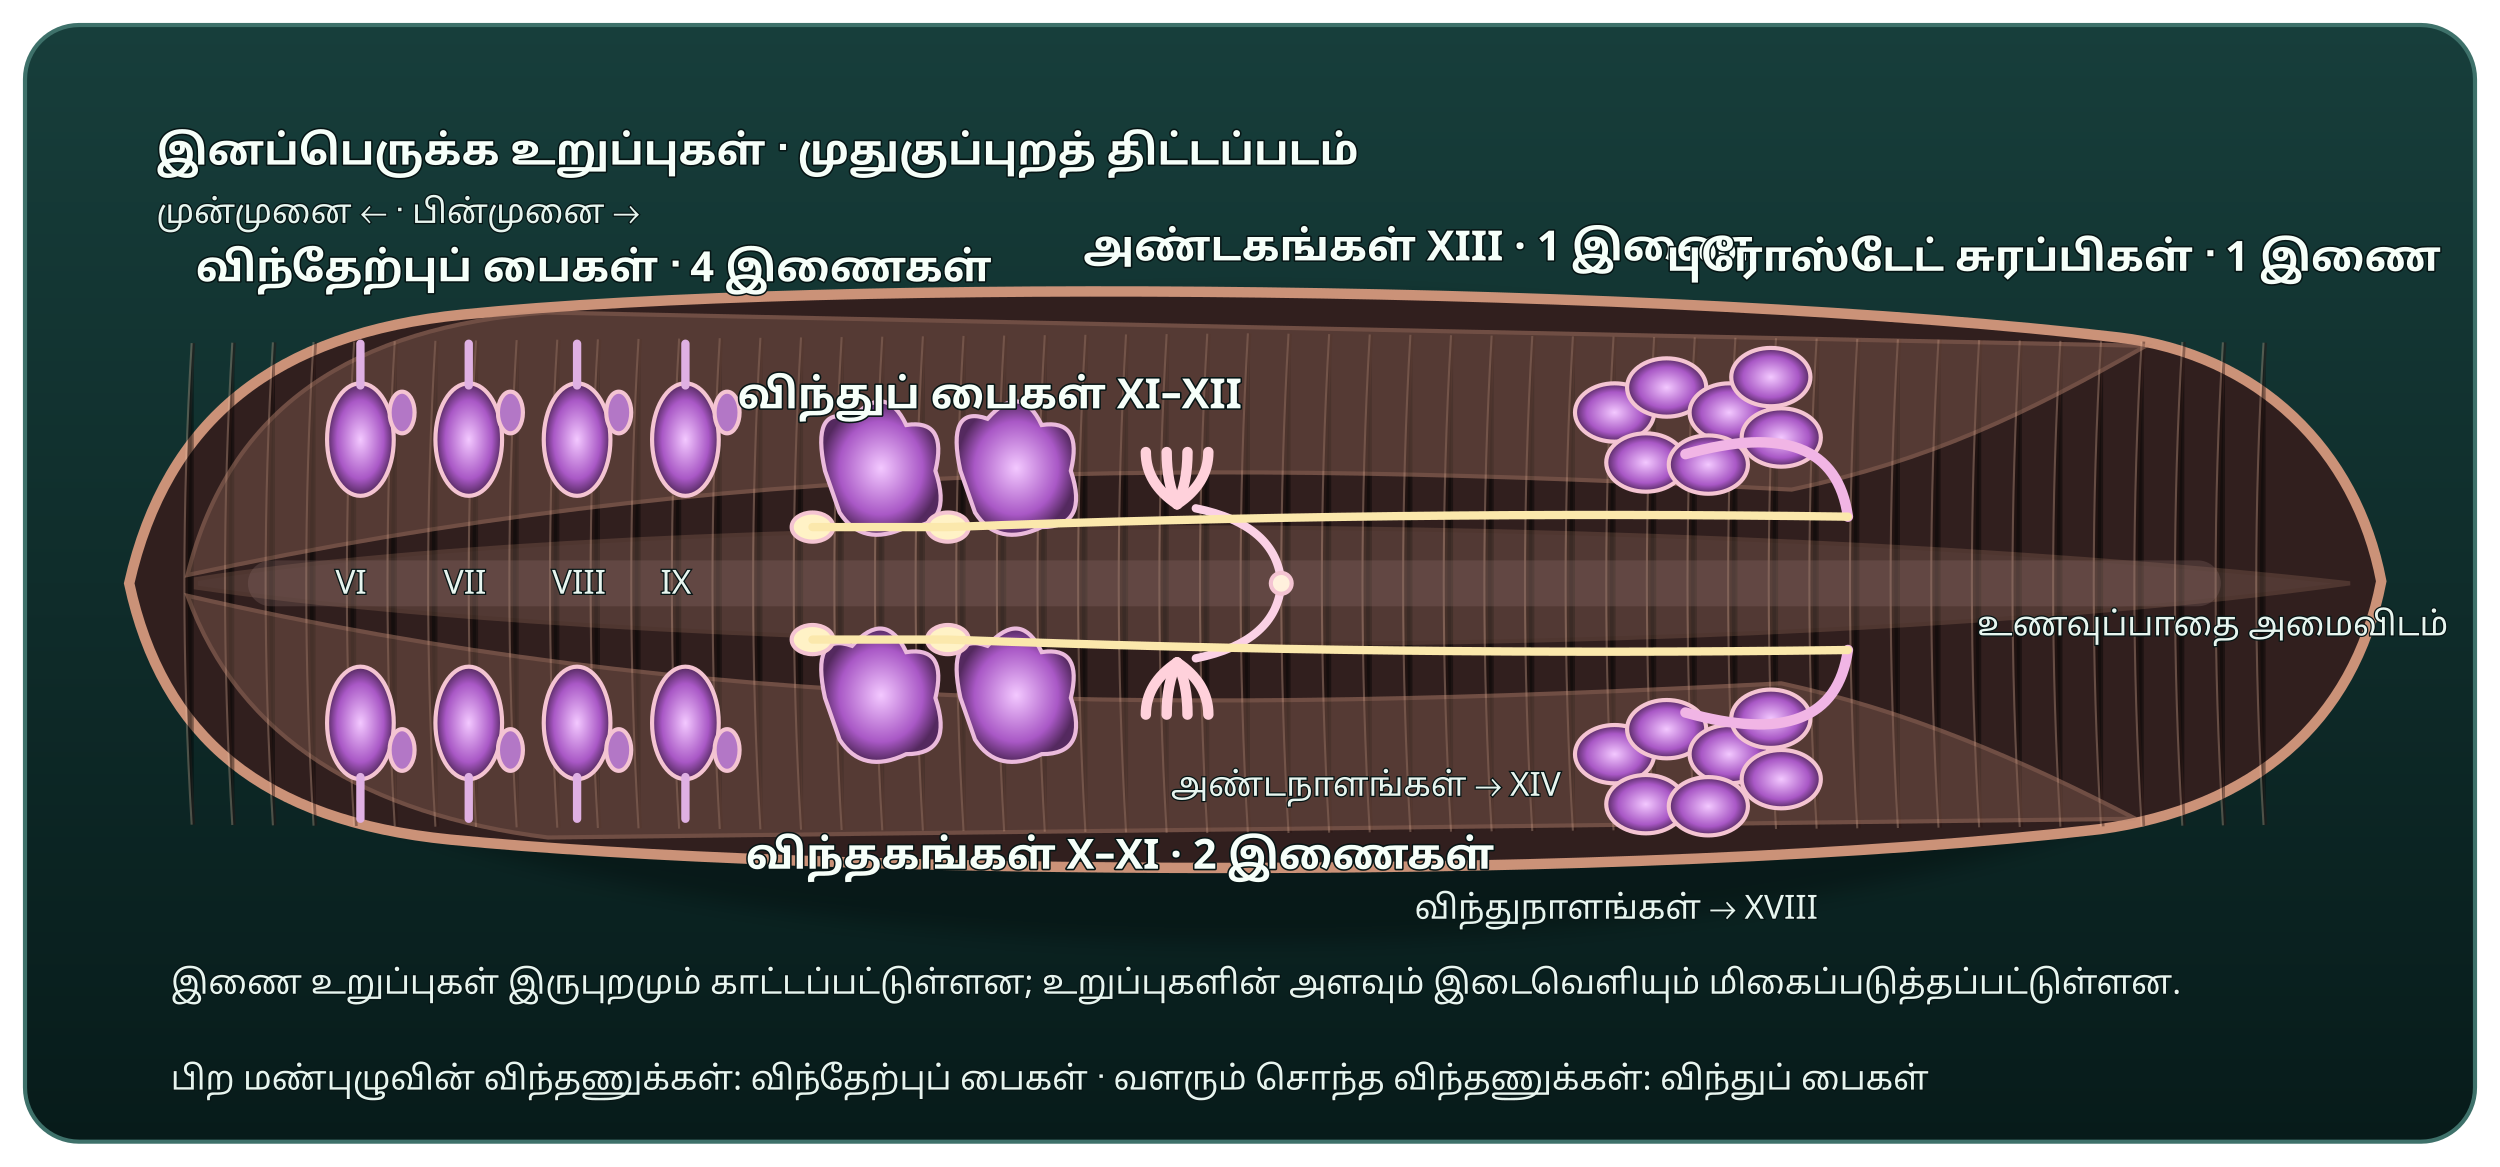
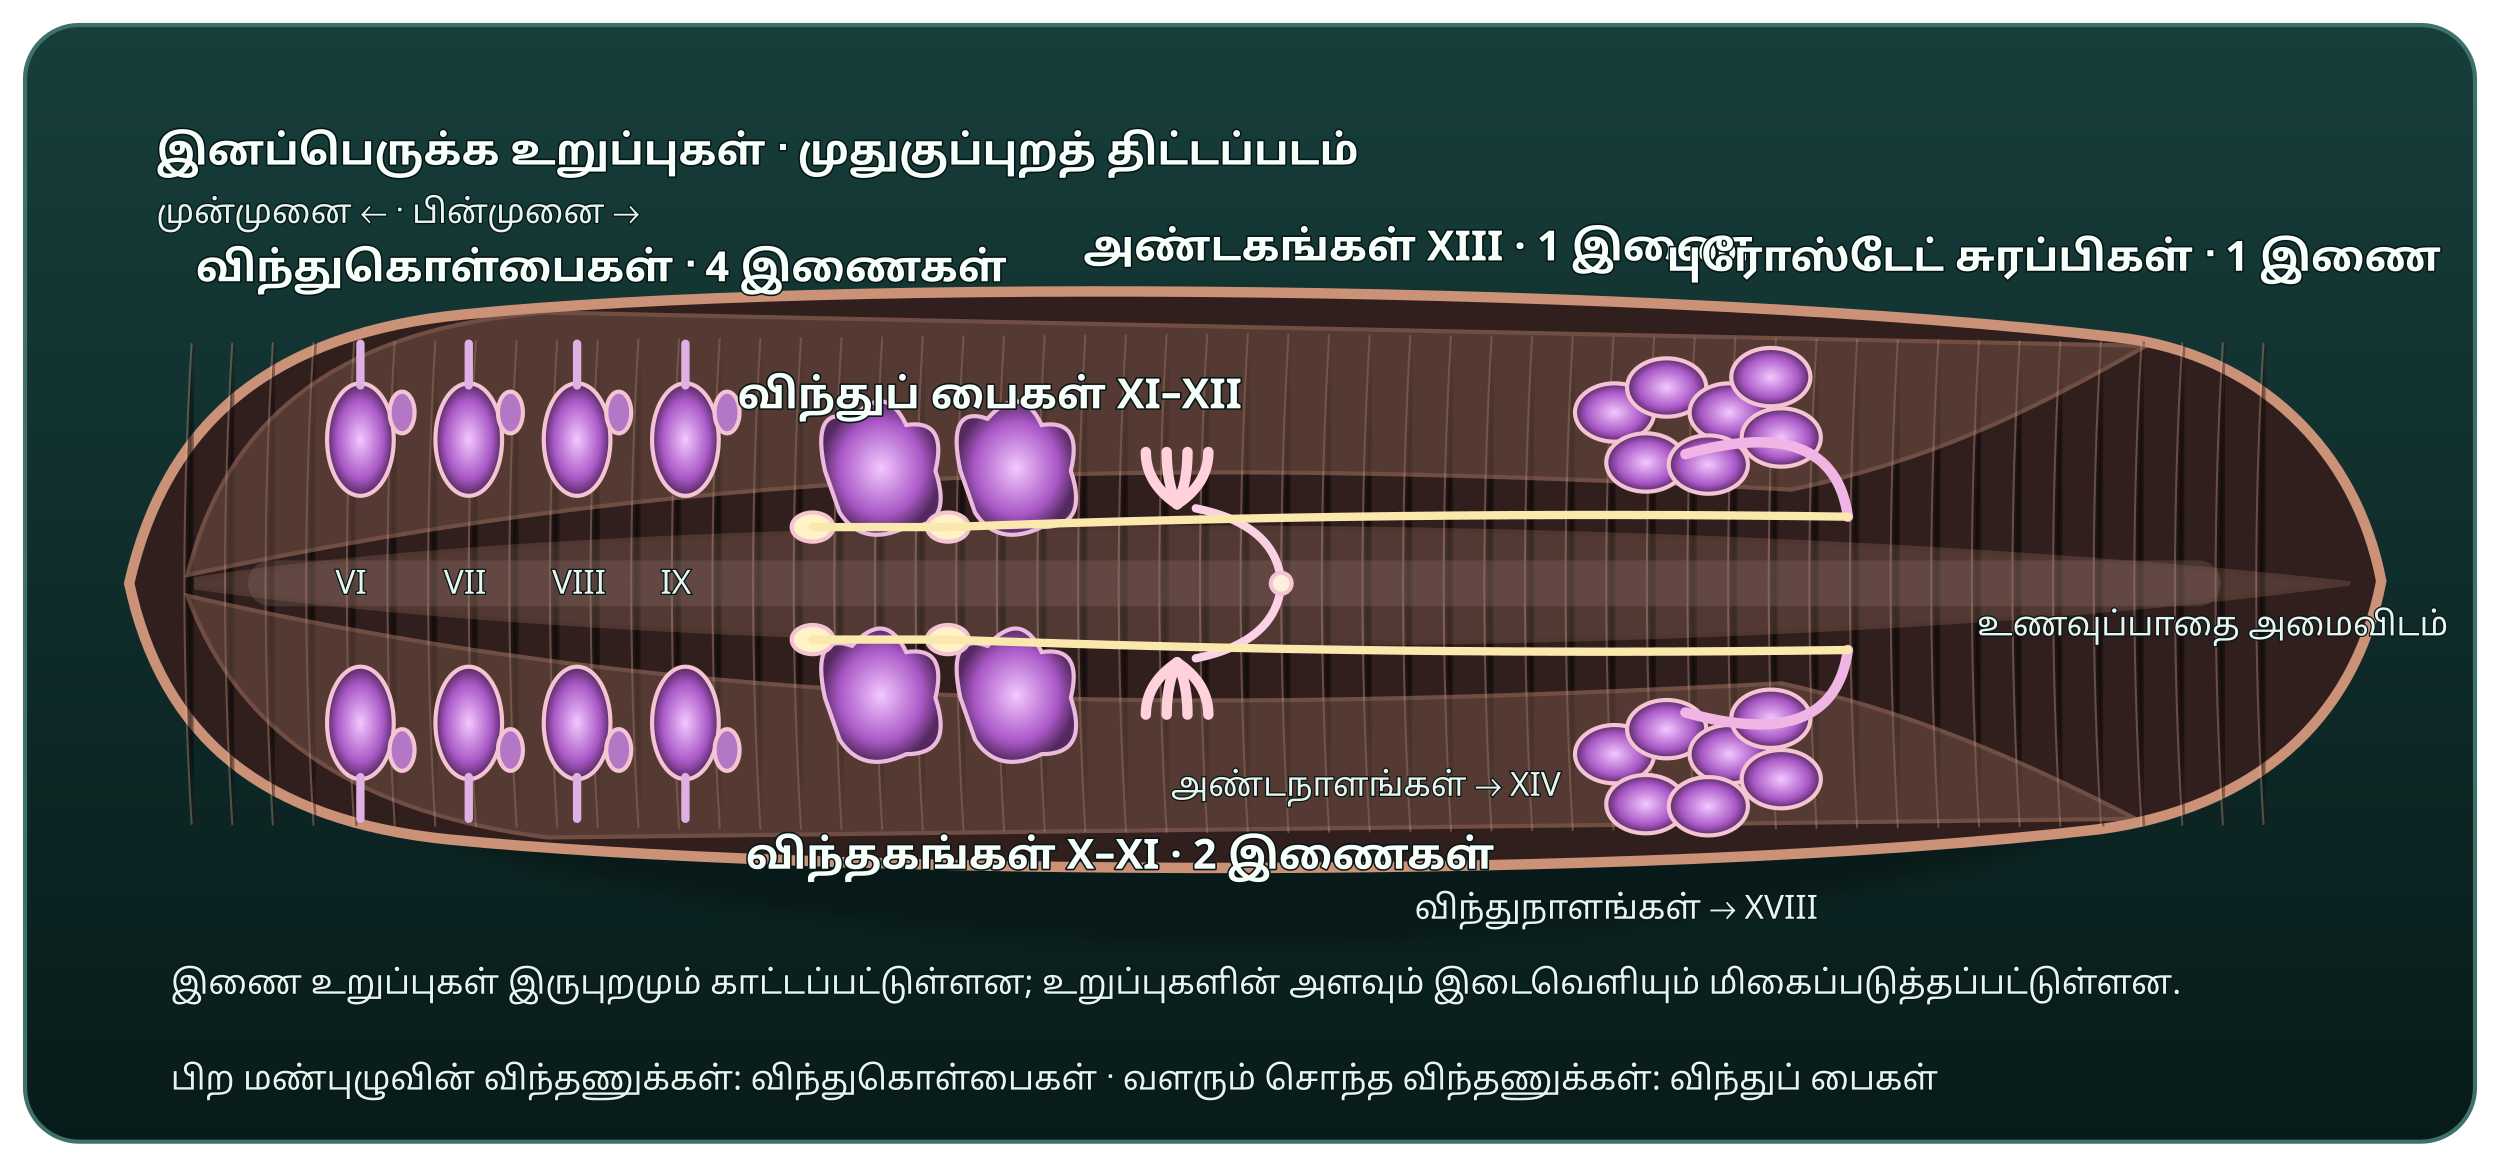
<svg xmlns="http://www.w3.org/2000/svg" id="anatomySvg" viewBox="0 0 1200 560" role="group" aria-labelledby="svgTitle svgDesc" style="transform: none; display: block;" lang="ta" xml:lang="ta" width="1200" height="560" class="motion-paused">
  <defs>
    <linearGradient id="trayGrad" x1="0" y1="0" x2="0" y2="1">
      <stop stop-color="#173e3b" />
      <stop offset="1" stop-color="#071b1a" />
    </linearGradient>
    <linearGradient id="skinGrad" x1="0" y1="0" x2="0" y2="1">
      <stop stop-color="#b87f69" />
      <stop offset=".42" stop-color="#8b5b4b" />
      <stop offset="1" stop-color="#593c35" />
    </linearGradient>
    <linearGradient id="gutGrad" x1="0" y1="0" x2="0" y2="1">
      <stop stop-color="#ffd0aa" />
      <stop offset=".5" stop-color="#d37e66" />
      <stop offset="1" stop-color="#7e3d3f" />
    </linearGradient>
    <linearGradient id="gutLight" x1="0" y1="0" x2="0" y2="1">
      <stop stop-color="#ffe4bb" />
      <stop offset="1" stop-color="#c67c57" />
    </linearGradient>
    <radialGradient id="gizzardGrad">
      <stop stop-color="#f4c099" />
      <stop offset=".58" stop-color="#b36454" />
      <stop offset="1" stop-color="#683940" />
    </radialGradient>
    <linearGradient id="vesselGrad" x1="0" y1="0" x2="1" y2="0">
      <stop stop-color="#8e1e34" />
      <stop offset=".45" stop-color="#ff6670" />
      <stop offset="1" stop-color="#8e1e34" />
    </linearGradient>
    <radialGradient id="reproGrad">
      <stop stop-color="#f3c8ff" />
      <stop offset=".7" stop-color="#a958c6" />
      <stop offset="1" stop-color="#54295f" />
    </radialGradient>
    <filter id="soft">
      <feGaussianBlur stdDeviation="5" />
    </filter>
    <marker id="arrowRed" markerWidth="8" markerHeight="8" refX="6" refY="3" orient="auto">
      <path d="M0 0L6 3L0 6Z" fill="#ff8991" />
    </marker>
    <marker id="arrowBlue" markerWidth="8" markerHeight="8" refX="6" refY="3" orient="auto">
      <path d="M0 0L6 3L0 6Z" fill="#7bd8ff" />
    </marker>
    <filter id="organicTexture" x="-20%" y="-20%" width="140%" height="140%">
      <feTurbulence type="fractalNoise" baseFrequency="0.012 0.09" numOctaves="4" seed="7" result="grain" />
      <feColorMatrix in="grain" type="matrix" values="0 0 0 0 0  0 0 0 0 0  0 0 0 0 0  0.85 0.85 0.85 0 0" result="grainAlpha" />
      <feComposite in="grainAlpha" in2="SourceGraphic" operator="in" />
    </filter>
    <filter id="fineGrain" x="-20%" y="-20%" width="140%" height="140%">
      <feTurbulence type="fractalNoise" baseFrequency="0.35" numOctaves="2" seed="3" result="fine" />
      <feColorMatrix in="fine" type="matrix" values="0 0 0 0 0  0 0 0 0 0  0 0 0 0 0  0.5 0.5 0.5 0 0" result="fineAlpha" />
      <feComposite in="fineAlpha" in2="SourceGraphic" operator="in" />
    </filter>
    <radialGradient id="glossHi" cx="34%" cy="20%" r="60%">
      <stop offset="0" stop-color="#fff" stop-opacity=".55" />
      <stop offset=".45" stop-color="#fff" stop-opacity=".1" />
      <stop offset="1" stop-color="#fff" stop-opacity="0" />
    </radialGradient>
    <radialGradient id="glossHiSmall" cx="30%" cy="22%" r="70%">
      <stop offset="0" stop-color="#fff" stop-opacity=".7" />
      <stop offset="1" stop-color="#fff" stop-opacity="0" />
    </radialGradient>
    <linearGradient id="skinGrad2" x1="0" y1="0" x2="0" y2="1">
      <stop stop-color="#c68a70" offset="0" />
      <stop offset=".18" stop-color="#a8664f" />
      <stop offset=".5" stop-color="#7d4438" />
      <stop offset=".78" stop-color="#5a352f" />
      <stop offset="1" stop-color="#3c211f" />
    </linearGradient>
    <radialGradient id="fleshGlow" cx="50%" cy="35%" r="65%">
      <stop offset="0" stop-color="#ffe0c8" stop-opacity=".5" />
      <stop offset="1" stop-color="#ffe0c8" stop-opacity="0" />
    </radialGradient>
    <clipPath id="externalClip">
      <path d="M65 280 C88 227 136 190 220 186 C470 180 841 183 1050 208 C1112 217 1140 245 1145 280 C1138 324 1095 350 1044 358 C784 384 420 377 218 374 C133 371 87 330 65 280 Z" />
    </clipPath>
    <linearGradient id="caecumPolish" x1="0" y1="0" x2="0" y2="1">
      <stop offset="0" stop-color="#ffe1b5" />
      <stop offset="0.33" stop-color="#efb082" />
      <stop offset="0.68" stop-color="#bb715f" />
      <stop offset="1" stop-color="#663940" />
    </linearGradient>
    <linearGradient id="nervePolish" x1="0" y1="0" x2="0" y2="1">
      <stop offset="0" stop-color="#fff3c1" />
      <stop offset="0.28" stop-color="#ffe179" />
      <stop offset="0.65" stop-color="#d8a43a" />
      <stop offset="1" stop-color="#805424" />
    </linearGradient>
    <linearGradient id="epidermisPolish" x1="0" y1="0" x2="0" y2="1">
      <stop offset="0" stop-color="#f8ccad" />
      <stop offset="0.4" stop-color="#d99c80" />
      <stop offset="1" stop-color="#8f594f" />
    </linearGradient>
    <linearGradient id="skinDepthPolish" x1="0" y1="0" x2="0" y2="1">
      <stop offset="0" stop-color="#b77d6c" />
      <stop offset="0.55" stop-color="#734e48" />
      <stop offset="1" stop-color="#382e32" />
    </linearGradient>
    <linearGradient id="mucusPolish" x1="0" y1="0" x2="0" y2="1">
      <stop offset="0" stop-color="#e6fcff" />
      <stop offset="0.28" stop-color="#ade4e5" />
      <stop offset="1" stop-color="#487f89" />
    </linearGradient>
    <radialGradient id="ganglionPolish" cx=".33" cy=".22" r=".85">
      <stop offset="0" stop-color="#fff8d2" />
      <stop offset="0.38" stop-color="#f7d565" />
      <stop offset="1" stop-color="#957026" />
    </radialGradient>
    <marker id="arrowGasIn" markerWidth="12" markerHeight="12" refX="10" refY="6" orient="auto" markerUnits="userSpaceOnUse">
      <path d="M0 0L12 6L0 12Z" fill="#85e2ff" />
    </marker>
    <marker id="arrowGasOut" markerWidth="12" markerHeight="12" refX="10" refY="6" orient="auto" markerUnits="userSpaceOnUse">
      <path d="M0 0L12 6L0 12Z" fill="#ffb0b7" />
    </marker>
  </defs>
  <rect x="12" y="12" width="1176" height="536" rx="26" fill="url(#trayGrad)" stroke="#3e716a" stroke-width="2" />
  <ellipse cx="600" cy="297" rx="526" ry="155" fill="#000" opacity=".28" filter="url(#soft)" id="bodyShadow" style="display: inline;" />
  <path id="bodyBase" d="M62 280C80 201 132 160 222 151C402 133 802 137 1017 162C1084 170 1131 216 1143 279C1130 347 1081 388 1008 398C785 424 389 420 216 403C126 394 78 354 62 280Z" fill="#311f1e" stroke="#cb9278" stroke-width="5" style="display: inline;" />
  <g id="segments" aria-hidden="true" style="display: inline;">
    <path class="segment-shadow" d="M93 164.68Q86 280 93 395.84" style="stroke: #2a1210; stroke-width: 1.4; opacity: 0.4;" />
    <path class="segment-line" d="M92 164.68Q85 280 92 395.84" style="stroke: #f0c6a8; stroke-width: 1; opacity: 0.28;" />
    <path class="segment-shadow" d="M112.5 164.5Q105.5 280 112.5 396" style="stroke: #2a1210; stroke-width: 1.4; opacity: 0.4;" />
    <path class="segment-line" d="M111.5 164.5Q104.5 280 111.5 396" style="stroke: #f0c6a8; stroke-width: 1; opacity: 0.28;" />
    <path class="segment-shadow" d="M132 164.32Q125 280 132 396.16" style="stroke: #2a1210; stroke-width: 1.4; opacity: 0.4;" />
    <path class="segment-line" d="M131 164.32Q124 280 131 396.16" style="stroke: #f0c6a8; stroke-width: 1; opacity: 0.28;" />
    <path class="segment-shadow" d="M151.5 164.14Q144.5 280 151.5 396.32" style="stroke: #2a1210; stroke-width: 1.4; opacity: 0.4;" />
    <path class="segment-line" d="M150.5 164.14Q143.5 280 150.5 396.32" style="stroke: #f0c6a8; stroke-width: 1; opacity: 0.28;" />
    <path class="segment-shadow" d="M171 163.96Q164 280 171 396.48" style="stroke: #2a1210; stroke-width: 1.4; opacity: 0.4;" />
    <path class="segment-line" d="M170 163.96Q163 280 170 396.48" style="stroke: #f0c6a8; stroke-width: 1; opacity: 0.28;" />
    <path class="segment-shadow" d="M190.5 163.78Q183.5 280 190.5 396.64" style="stroke: #2a1210; stroke-width: 1.4; opacity: 0.4;" />
    <path class="segment-line" d="M189.5 163.78Q182.5 280 189.5 396.64" style="stroke: #f0c6a8; stroke-width: 1; opacity: 0.28;" />
    <path class="segment-shadow" d="M210 163.6Q203 280 210 396.8" style="stroke: #2a1210; stroke-width: 1.4; opacity: 0.4;" />
    <path class="segment-line" d="M209 163.6Q202 280 209 396.8" style="stroke: #f0c6a8; stroke-width: 1; opacity: 0.28;" />
    <path class="segment-shadow" d="M229.5 163.42Q222.5 280 229.5 396.96" style="stroke: #2a1210; stroke-width: 1.4; opacity: 0.4;" />
    <path class="segment-line" d="M228.5 163.42Q221.5 280 228.5 396.96" style="stroke: #f0c6a8; stroke-width: 1; opacity: 0.28;" />
    <path class="segment-shadow" d="M249 163.24Q242 280 249 397.12" style="stroke: #2a1210; stroke-width: 1.4; opacity: 0.4;" />
    <path class="segment-line" d="M248 163.24Q241 280 248 397.12" style="stroke: #f0c6a8; stroke-width: 1; opacity: 0.28;" />
    <path class="segment-shadow" d="M268.5 163.06Q261.5 280 268.5 397.28" style="stroke: #2a1210; stroke-width: 1.4; opacity: 0.4;" />
    <path class="segment-line" d="M267.5 163.06Q260.5 280 267.5 397.28" style="stroke: #f0c6a8; stroke-width: 1; opacity: 0.28;" />
    <path class="segment-shadow" d="M288 162.88Q281 280 288 397.44" style="stroke: #2a1210; stroke-width: 1.4; opacity: 0.4;" />
    <path class="segment-line" d="M287 162.88Q280 280 287 397.44" style="stroke: #f0c6a8; stroke-width: 1; opacity: 0.28;" />
    <path class="segment-shadow" d="M307.5 162.7Q300.5 280 307.5 397.6" style="stroke: #2a1210; stroke-width: 1.4; opacity: 0.4;" />
    <path class="segment-line" d="M306.5 162.7Q299.5 280 306.5 397.6" style="stroke: #f0c6a8; stroke-width: 1; opacity: 0.28;" />
    <path class="segment-shadow" d="M327 162.52Q320 280 327 397.76" style="stroke: #2a1210; stroke-width: 1.4; opacity: 0.4;" />
    <path class="segment-line" d="M326 162.52Q319 280 326 397.76" style="stroke: #f0c6a8; stroke-width: 1; opacity: 0.28;" />
    <path class="segment-shadow" d="M346.5 162.34Q339.5 280 346.5 397.92" style="stroke: #2a1210; stroke-width: 1.4; opacity: 0.4;" />
    <path class="segment-line" d="M345.5 162.34Q338.5 280 345.5 397.92" style="stroke: #f0c6a8; stroke-width: 1; opacity: 0.28;" />
    <path class="segment-shadow" d="M366 162.16Q359 280 366 398.08" style="stroke: #2a1210; stroke-width: 1.4; opacity: 0.4;" />
    <path class="segment-line" d="M365 162.16Q358 280 365 398.08" style="stroke: #f0c6a8; stroke-width: 1; opacity: 0.28;" />
    <path class="segment-shadow" d="M385.5 161.98Q378.5 280 385.5 398.24" style="stroke: #2a1210; stroke-width: 1.4; opacity: 0.4;" />
    <path class="segment-line" d="M384.5 161.98Q377.5 280 384.5 398.24" style="stroke: #f0c6a8; stroke-width: 1; opacity: 0.28;" />
    <path class="segment-shadow" d="M405 161.8Q398 280 405 398.4" style="stroke: #2a1210; stroke-width: 1.4; opacity: 0.4;" />
    <path class="segment-line" d="M404 161.8Q397 280 404 398.4" style="stroke: #f0c6a8; stroke-width: 1; opacity: 0.28;" />
    <path class="segment-shadow" d="M424.5 161.62Q417.5 280 424.5 398.56" style="stroke: #2a1210; stroke-width: 1.4; opacity: 0.4;" />
    <path class="segment-line" d="M423.5 161.62Q416.5 280 423.5 398.56" style="stroke: #f0c6a8; stroke-width: 1; opacity: 0.28;" />
    <path class="segment-shadow" d="M444 161.44Q437 280 444 398.72" style="stroke: #2a1210; stroke-width: 1.4; opacity: 0.4;" />
    <path class="segment-line" d="M443 161.44Q436 280 443 398.72" style="stroke: #f0c6a8; stroke-width: 1; opacity: 0.28;" />
    <path class="segment-shadow" d="M463.5 161.26Q456.5 280 463.5 398.88" style="stroke: #2a1210; stroke-width: 1.4; opacity: 0.4;" />
    <path class="segment-line" d="M462.5 161.26Q455.5 280 462.5 398.88" style="stroke: #f0c6a8; stroke-width: 1; opacity: 0.28;" />
    <path class="segment-shadow" d="M483 161.08Q476 280 483 399.04" style="stroke: #2a1210; stroke-width: 1.4; opacity: 0.4;" />
    <path class="segment-line" d="M482 161.08Q475 280 482 399.04" style="stroke: #f0c6a8; stroke-width: 1; opacity: 0.28;" />
    <path class="segment-shadow" d="M502.5 160.9Q495.5 280 502.5 399.2" style="stroke: #2a1210; stroke-width: 1.4; opacity: 0.4;" />
    <path class="segment-line" d="M501.5 160.9Q494.5 280 501.5 399.2" style="stroke: #f0c6a8; stroke-width: 1; opacity: 0.28;" />
    <path class="segment-shadow" d="M522 160.72Q515 280 522 399.36" style="stroke: #2a1210; stroke-width: 1.4; opacity: 0.4;" />
    <path class="segment-line" d="M521 160.72Q514 280 521 399.36" style="stroke: #f0c6a8; stroke-width: 1; opacity: 0.28;" />
    <path class="segment-shadow" d="M541.5 160.54Q534.5 280 541.5 399.52" style="stroke: #2a1210; stroke-width: 1.4; opacity: 0.4;" />
    <path class="segment-line" d="M540.5 160.54Q533.5 280 540.5 399.52" style="stroke: #f0c6a8; stroke-width: 1; opacity: 0.28;" />
    <path class="segment-shadow" d="M561 160.36Q554 280 561 399.68" style="stroke: #2a1210; stroke-width: 1.4; opacity: 0.4;" />
    <path class="segment-line" d="M560 160.36Q553 280 560 399.68" style="stroke: #f0c6a8; stroke-width: 1; opacity: 0.28;" />
    <path class="segment-shadow" d="M580.5 160.18Q573.5 280 580.5 399.84" style="stroke: #2a1210; stroke-width: 1.4; opacity: 0.4;" />
    <path class="segment-line" d="M579.5 160.18Q572.5 280 579.5 399.84" style="stroke: #f0c6a8; stroke-width: 1; opacity: 0.28;" />
    <path class="segment-shadow" d="M600 160Q593 280 600 400" style="stroke: #2a1210; stroke-width: 1.4; opacity: 0.4;" />
    <path class="segment-line" d="M599 160Q592 280 599 400" style="stroke: #f0c6a8; stroke-width: 1; opacity: 0.28;" />
    <path class="segment-shadow" d="M619.5 160.18Q612.5 280 619.5 399.84" style="stroke: #2a1210; stroke-width: 1.4; opacity: 0.4;" />
    <path class="segment-line" d="M618.5 160.18Q611.5 280 618.5 399.84" style="stroke: #f0c6a8; stroke-width: 1; opacity: 0.28;" />
    <path class="segment-shadow" d="M639 160.36Q632 280 639 399.68" style="stroke: #2a1210; stroke-width: 1.4; opacity: 0.4;" />
    <path class="segment-line" d="M638 160.36Q631 280 638 399.68" style="stroke: #f0c6a8; stroke-width: 1; opacity: 0.28;" />
    <path class="segment-shadow" d="M658.5 160.54Q651.5 280 658.5 399.52" style="stroke: #2a1210; stroke-width: 1.4; opacity: 0.4;" />
    <path class="segment-line" d="M657.5 160.54Q650.5 280 657.5 399.52" style="stroke: #f0c6a8; stroke-width: 1; opacity: 0.28;" />
    <path class="segment-shadow" d="M678 160.72Q671 280 678 399.36" style="stroke: #2a1210; stroke-width: 1.4; opacity: 0.4;" />
    <path class="segment-line" d="M677 160.72Q670 280 677 399.36" style="stroke: #f0c6a8; stroke-width: 1; opacity: 0.28;" />
    <path class="segment-shadow" d="M697.5 160.9Q690.5 280 697.5 399.2" style="stroke: #2a1210; stroke-width: 1.4; opacity: 0.4;" />
    <path class="segment-line" d="M696.5 160.9Q689.5 280 696.5 399.2" style="stroke: #f0c6a8; stroke-width: 1; opacity: 0.28;" />
    <path class="segment-shadow" d="M717 161.08Q710 280 717 399.04" style="stroke: #2a1210; stroke-width: 1.4; opacity: 0.4;" />
    <path class="segment-line" d="M716 161.08Q709 280 716 399.04" style="stroke: #f0c6a8; stroke-width: 1; opacity: 0.28;" />
    <path class="segment-shadow" d="M736.5 161.26Q729.5 280 736.5 398.88" style="stroke: #2a1210; stroke-width: 1.4; opacity: 0.4;" />
    <path class="segment-line" d="M735.5 161.26Q728.5 280 735.5 398.88" style="stroke: #f0c6a8; stroke-width: 1; opacity: 0.28;" />
    <path class="segment-shadow" d="M756 161.44Q749 280 756 398.72" style="stroke: #2a1210; stroke-width: 1.4; opacity: 0.4;" />
    <path class="segment-line" d="M755 161.44Q748 280 755 398.72" style="stroke: #f0c6a8; stroke-width: 1; opacity: 0.28;" />
    <path class="segment-shadow" d="M775.5 161.62Q768.5 280 775.5 398.56" style="stroke: #2a1210; stroke-width: 1.4; opacity: 0.4;" />
    <path class="segment-line" d="M774.5 161.62Q767.5 280 774.5 398.56" style="stroke: #f0c6a8; stroke-width: 1; opacity: 0.28;" />
    <path class="segment-shadow" d="M795 161.8Q788 280 795 398.4" style="stroke: #2a1210; stroke-width: 1.4; opacity: 0.4;" />
    <path class="segment-line" d="M794 161.8Q787 280 794 398.4" style="stroke: #f0c6a8; stroke-width: 1; opacity: 0.28;" />
    <path class="segment-shadow" d="M814.5 161.98Q807.5 280 814.5 398.24" style="stroke: #2a1210; stroke-width: 1.4; opacity: 0.4;" />
    <path class="segment-line" d="M813.5 161.98Q806.5 280 813.5 398.24" style="stroke: #f0c6a8; stroke-width: 1; opacity: 0.28;" />
    <path class="segment-shadow" d="M834 162.16Q827 280 834 398.08" style="stroke: #2a1210; stroke-width: 1.4; opacity: 0.4;" />
    <path class="segment-line" d="M833 162.16Q826 280 833 398.08" style="stroke: #f0c6a8; stroke-width: 1; opacity: 0.28;" />
    <path class="segment-shadow" d="M853.5 162.34Q846.5 280 853.5 397.92" style="stroke: #2a1210; stroke-width: 1.4; opacity: 0.4;" />
    <path class="segment-line" d="M852.5 162.34Q845.5 280 852.5 397.92" style="stroke: #f0c6a8; stroke-width: 1; opacity: 0.28;" />
    <path class="segment-shadow" d="M873 162.52Q866 280 873 397.76" style="stroke: #2a1210; stroke-width: 1.4; opacity: 0.4;" />
    <path class="segment-line" d="M872 162.52Q865 280 872 397.76" style="stroke: #f0c6a8; stroke-width: 1; opacity: 0.28;" />
    <path class="segment-shadow" d="M892.5 162.7Q885.5 280 892.5 397.6" style="stroke: #2a1210; stroke-width: 1.4; opacity: 0.4;" />
    <path class="segment-line" d="M891.5 162.7Q884.5 280 891.5 397.6" style="stroke: #f0c6a8; stroke-width: 1; opacity: 0.28;" />
    <path class="segment-shadow" d="M912 162.88Q905 280 912 397.44" style="stroke: #2a1210; stroke-width: 1.4; opacity: 0.4;" />
    <path class="segment-line" d="M911 162.88Q904 280 911 397.44" style="stroke: #f0c6a8; stroke-width: 1; opacity: 0.28;" />
    <path class="segment-shadow" d="M931.5 163.06Q924.5 280 931.5 397.28" style="stroke: #2a1210; stroke-width: 1.4; opacity: 0.4;" />
    <path class="segment-line" d="M930.5 163.06Q923.5 280 930.5 397.28" style="stroke: #f0c6a8; stroke-width: 1; opacity: 0.28;" />
    <path class="segment-shadow" d="M951 163.24Q944 280 951 397.12" style="stroke: #2a1210; stroke-width: 1.4; opacity: 0.4;" />
    <path class="segment-line" d="M950 163.24Q943 280 950 397.12" style="stroke: #f0c6a8; stroke-width: 1; opacity: 0.28;" />
    <path class="segment-shadow" d="M970.5 163.42Q963.5 280 970.5 396.96" style="stroke: #2a1210; stroke-width: 1.4; opacity: 0.4;" />
    <path class="segment-line" d="M969.5 163.42Q962.5 280 969.5 396.96" style="stroke: #f0c6a8; stroke-width: 1; opacity: 0.28;" />
    <path class="segment-shadow" d="M990 163.6Q983 280 990 396.8" style="stroke: #2a1210; stroke-width: 1.4; opacity: 0.4;" />
    <path class="segment-line" d="M989 163.6Q982 280 989 396.8" style="stroke: #f0c6a8; stroke-width: 1; opacity: 0.28;" />
    <path class="segment-shadow" d="M1009.5 163.78Q1002.5 280 1009.5 396.64" style="stroke: #2a1210; stroke-width: 1.4; opacity: 0.4;" />
    <path class="segment-line" d="M1008.5 163.78Q1001.5 280 1008.5 396.64" style="stroke: #f0c6a8; stroke-width: 1; opacity: 0.28;" />
    <path class="segment-shadow" d="M1029 163.96Q1022 280 1029 396.48" style="stroke: #2a1210; stroke-width: 1.4; opacity: 0.4;" />
    <path class="segment-line" d="M1028 163.96Q1021 280 1028 396.48" style="stroke: #f0c6a8; stroke-width: 1; opacity: 0.28;" />
    <path class="segment-shadow" d="M1048.5 164.14Q1041.5 280 1048.5 396.32" style="stroke: #2a1210; stroke-width: 1.4; opacity: 0.4;" />
    <path class="segment-line" d="M1047.5 164.14Q1040.5 280 1047.5 396.32" style="stroke: #f0c6a8; stroke-width: 1; opacity: 0.28;" />
    <path class="segment-shadow" d="M1068 164.32Q1061 280 1068 396.16" style="stroke: #2a1210; stroke-width: 1.4; opacity: 0.4;" />
    <path class="segment-line" d="M1067 164.32Q1060 280 1067 396.16" style="stroke: #f0c6a8; stroke-width: 1; opacity: 0.28;" />
    <path class="segment-shadow" d="M1087.5 164.5Q1080.5 280 1087.5 396" style="stroke: #2a1210; stroke-width: 1.4; opacity: 0.4;" />
    <path class="segment-line" d="M1086.5 164.5Q1079.5 280 1086.5 396" style="stroke: #f0c6a8; stroke-width: 1; opacity: 0.28;" />
  </g>
  <g id="internalFlaps" aria-hidden="true" style="display: inline;">
    <path class="flap" d="M90 276C110 195 170 157 262 150L1030 166C972 199 926 221 860 235C573 220 345 221 90 276Z" style="fill: #835d4f; stroke: #c18b74; stroke-width: 2; opacity: 0.44;" />
    <path class="flap" d="M90 286C115 355 176 391 263 402L1025 393C969 364 915 341 855 328C566 343 335 342 90 286Z" style="fill: #835d4f; stroke: #c18b74; stroke-width: 2; opacity: 0.44;" />
    <path d="M94 278C310 244 813 245 1128 280C840 320 335 317 94 282Z" fill="#e9b394" opacity=".18" stroke="#d9a080" stroke-width="2" />
  </g>
  <g id="layer-reproductive" class="layer active" style="display: inline;">
    <text x="75" y="79" class="organ-label" data-en-label="Reproductive organs · dorsal schematic" data-en-x="75" data-en-y="79" data-en-font="" lang="ta" xml:lang="ta" style="font-size: 20px; fill: #f6fff9; stroke: #061515; stroke-width: 1.5; stroke-linejoin: round; font-weight: 750; letter-spacing: 0; font-family: Noto Sans Tamil;" paint-order="stroke" id="proof-label-0">
      <tspan x="75" dy="0">இனப்பெருக்க உறுப்புகள் · முதுகுப்புறத் திட்டப்படம்</tspan>
    </text>
    <text x="75" y="107" class="micro-label" data-en-label="Anterior ←   ·   Posterior →" data-en-x="75" data-en-y="107" data-en-font="" lang="ta" xml:lang="ta" style="font-size: 16px; fill: #e7f5ef; stroke: #061515; stroke-width: 1.2; letter-spacing: 0; font-family: Noto Sans Tamil;" paint-order="stroke" id="proof-label-1">
      <tspan x="75" dy="0">முன்முனை ← · பின்முனை →</tspan>
    </text>
    <path d="M130 280 H1055" fill="none" stroke="#866966" stroke-width="22" stroke-linecap="round" opacity=".3" />
    <text x="949" y="305" class="micro-label" data-en-label="Gut position" data-en-x="949" data-en-y="305" data-en-font="" lang="ta" xml:lang="ta" style="font-size: 16px; fill: #e7f5ef; stroke: #061515; stroke-width: 1.2; letter-spacing: 0; font-family: Noto Sans Tamil;" paint-order="stroke" id="proof-label-2">
      <tspan x="949" dy="0">உணவுப்பாதை அமைவிடம்</tspan>
    </text>
-     <g class="svg-structure" data-structure="spermathecae" tabindex="0" role="button" aria-hidden="false" aria-disabled="false" aria-label="விந்தேற்புப் பைகள்">
+     <g class="svg-structure" data-structure="spermathecae" tabindex="0" role="button" aria-hidden="false" aria-disabled="false" aria-label="விந்துகொள்பைகள்">
      <ellipse cx="173" cy="211" rx="16" ry="27" fill="url(#reproGrad)" stroke="#f4c4d2" stroke-width="2" />
      <ellipse cx="193" cy="198" rx="6" ry="10" fill="#b377c6" stroke="#f4c4d2" stroke-width="2" />
      <path d="M173 185 v-20" fill="none" stroke="#dfb0e3" stroke-width="4" stroke-linecap="round" />
      <ellipse cx="173" cy="347" rx="16" ry="27" fill="url(#reproGrad)" stroke="#f4c4d2" stroke-width="2" />
      <ellipse cx="193" cy="360" rx="6" ry="10" fill="#b377c6" stroke="#f4c4d2" stroke-width="2" />
      <path d="M173 373 v20" fill="none" stroke="#dfb0e3" stroke-width="4" stroke-linecap="round" />
      <text x="161" y="285" class="micro-label" data-en-label="VI" data-en-x="161" data-en-y="285" data-en-font="" lang="ta" xml:lang="ta" style="fill: #e7f5ef; stroke: #061515; stroke-width: 1.2; font-size: 16px; letter-spacing: 0; font-family: Noto Sans Tamil;" paint-order="stroke" id="proof-label-3">
        <tspan x="161" dy="0">VI</tspan>
      </text>
      <ellipse cx="225" cy="211" rx="16" ry="27" fill="url(#reproGrad)" stroke="#f4c4d2" stroke-width="2" />
      <ellipse cx="245" cy="198" rx="6" ry="10" fill="#b377c6" stroke="#f4c4d2" stroke-width="2" />
      <path d="M225 185 v-20" fill="none" stroke="#dfb0e3" stroke-width="4" stroke-linecap="round" />
      <ellipse cx="225" cy="347" rx="16" ry="27" fill="url(#reproGrad)" stroke="#f4c4d2" stroke-width="2" />
      <ellipse cx="245" cy="360" rx="6" ry="10" fill="#b377c6" stroke="#f4c4d2" stroke-width="2" />
      <path d="M225 373 v20" fill="none" stroke="#dfb0e3" stroke-width="4" stroke-linecap="round" />
      <text x="213" y="285" class="micro-label" data-en-label="VII" data-en-x="213" data-en-y="285" data-en-font="" lang="ta" xml:lang="ta" style="fill: #e7f5ef; stroke: #061515; stroke-width: 1.2; font-size: 16px; letter-spacing: 0; font-family: Noto Sans Tamil;" paint-order="stroke" id="proof-label-4">
        <tspan x="213" dy="0">VII</tspan>
      </text>
      <ellipse cx="277" cy="211" rx="16" ry="27" fill="url(#reproGrad)" stroke="#f4c4d2" stroke-width="2" />
      <ellipse cx="297" cy="198" rx="6" ry="10" fill="#b377c6" stroke="#f4c4d2" stroke-width="2" />
      <path d="M277 185 v-20" fill="none" stroke="#dfb0e3" stroke-width="4" stroke-linecap="round" />
      <ellipse cx="277" cy="347" rx="16" ry="27" fill="url(#reproGrad)" stroke="#f4c4d2" stroke-width="2" />
      <ellipse cx="297" cy="360" rx="6" ry="10" fill="#b377c6" stroke="#f4c4d2" stroke-width="2" />
      <path d="M277 373 v20" fill="none" stroke="#dfb0e3" stroke-width="4" stroke-linecap="round" />
      <text x="265" y="285" class="micro-label" data-en-label="VIII" data-en-x="265" data-en-y="285" data-en-font="" lang="ta" xml:lang="ta" style="fill: #e7f5ef; stroke: #061515; stroke-width: 1.2; font-size: 16px; letter-spacing: 0; font-family: Noto Sans Tamil;" paint-order="stroke" id="proof-label-5">
        <tspan x="265" dy="0">VIII</tspan>
      </text>
      <ellipse cx="329" cy="211" rx="16" ry="27" fill="url(#reproGrad)" stroke="#f4c4d2" stroke-width="2" />
      <ellipse cx="349" cy="198" rx="6" ry="10" fill="#b377c6" stroke="#f4c4d2" stroke-width="2" />
      <path d="M329 185 v-20" fill="none" stroke="#dfb0e3" stroke-width="4" stroke-linecap="round" />
      <ellipse cx="329" cy="347" rx="16" ry="27" fill="url(#reproGrad)" stroke="#f4c4d2" stroke-width="2" />
      <ellipse cx="349" cy="360" rx="6" ry="10" fill="#b377c6" stroke="#f4c4d2" stroke-width="2" />
      <path d="M329 373 v20" fill="none" stroke="#dfb0e3" stroke-width="4" stroke-linecap="round" />
      <text x="317" y="285" class="micro-label" data-en-label="IX" data-en-x="317" data-en-y="285" data-en-font="" lang="ta" xml:lang="ta" style="fill: #e7f5ef; stroke: #061515; stroke-width: 1.2; font-size: 16px; letter-spacing: 0; font-family: Noto Sans Tamil;" paint-order="stroke" id="proof-label-6">
        <tspan x="317" dy="0">IX</tspan>
      </text>
      <text x="94" y="135" class="organ-label" data-en-label="Spermathecae · 4 pairs" data-en-x="128" data-en-y="145" data-en-font="" lang="ta" xml:lang="ta" style="font-size: 20px; fill: #f6fff9; stroke: #061515; stroke-width: 1.5; stroke-linejoin: round; font-weight: 750; letter-spacing: 0; font-family: Noto Sans Tamil;" paint-order="stroke" id="proof-label-7">
-         <tspan x="94" dy="0">விந்தேற்புப் பைகள் · 4 இணைகள்</tspan>
+         <tspan x="94" dy="0">விந்துகொள்பைகள் · 4 இணைகள்</tspan>
      </text>
    </g>
    <g class="svg-structure" data-structure="seminal-vesicles" tabindex="0" role="button" aria-hidden="false" aria-disabled="false" aria-label="விந்துப் பைகள்">
      <path d="M396 226 q-7 -32 13 -25 q16 -18 26 3 q20 -3 14 22 q9 27 -14 27 q-21 10 -32 -7 Z" fill="url(#reproGrad)" stroke="#ebbadc" stroke-width="2" />
      <path d="M396 335 q-7 -32 13 -25 q16 -18 26 3 q20 -3 14 22 q9 27 -14 27 q-21 10 -32 -7 Z" fill="url(#reproGrad)" stroke="#ebbadc" stroke-width="2" />
      <path d="M461 226 q-7 -32 13 -25 q16 -18 26 3 q20 -3 14 22 q9 27 -14 27 q-21 10 -32 -7 Z" fill="url(#reproGrad)" stroke="#ebbadc" stroke-width="2" />
      <path d="M461 335 q-7 -32 13 -25 q16 -18 26 3 q20 -3 14 22 q9 27 -14 27 q-21 10 -32 -7 Z" fill="url(#reproGrad)" stroke="#ebbadc" stroke-width="2" />
      <text x="354" y="196" class="organ-label" data-en-label="Seminal vesicles XI–XII" data-en-x="382" data-en-y="169" data-en-font="" lang="ta" xml:lang="ta" style="font-size: 20px; fill: #f6fff9; stroke: #061515; stroke-width: 1.5; stroke-linejoin: round; font-weight: 750; letter-spacing: 0; font-family: Noto Sans Tamil;" paint-order="stroke" id="proof-label-8">
        <tspan x="354" dy="0">விந்துப் பைகள் XI–XII</tspan>
      </text>
    </g>
    <g class="svg-structure" data-structure="testes" tabindex="0" role="button" aria-hidden="false" aria-disabled="false" aria-label="விந்தகங்கள்">
      <ellipse cx="390" cy="253" rx="10" ry="7" fill="#fff2c6" stroke="#f4c4d2" stroke-width="2" />
      <ellipse cx="390" cy="307" rx="10" ry="7" fill="#fff2c6" stroke="#f4c4d2" stroke-width="2" />
      <ellipse cx="455" cy="253" rx="10" ry="7" fill="#fff2c6" stroke="#f4c4d2" stroke-width="2" />
      <ellipse cx="455" cy="307" rx="10" ry="7" fill="#fff2c6" stroke="#f4c4d2" stroke-width="2" />
      <text x="358" y="417" class="organ-label" data-en-label="Testes X–XI · 2 pairs" data-en-x="358" data-en-y="417" data-en-font="" lang="ta" xml:lang="ta" style="font-size: 20px; fill: #f6fff9; stroke: #061515; stroke-width: 1.5; stroke-linejoin: round; font-weight: 750; letter-spacing: 0; font-family: Noto Sans Tamil;" paint-order="stroke" id="proof-label-9">
        <tspan x="358" dy="0">விந்தகங்கள் X–XI · 2 இணைகள்</tspan>
      </text>
    </g>
    <g class="svg-structure" data-structure="ovaries" tabindex="0" role="button" aria-hidden="false" aria-disabled="false" aria-label="அண்டகங்கள்">
      <path d="M565 242 q-15 -10 -15 -25" fill="none" stroke="#ffd1db" stroke-width="5" stroke-linecap="round" />
      <path d="M565 242 q-5 -10 -5 -25" fill="none" stroke="#ffd1db" stroke-width="5" stroke-linecap="round" />
      <path d="M565 242 q5 -10 5 -25" fill="none" stroke="#ffd1db" stroke-width="5" stroke-linecap="round" />
      <path d="M565 242 q15 -10 15 -25" fill="none" stroke="#ffd1db" stroke-width="5" stroke-linecap="round" />
      <path d="M565 318 q-15 10 -15 25" fill="none" stroke="#ffd1db" stroke-width="5" stroke-linecap="round" />
      <path d="M565 318 q-5 10 -5 25" fill="none" stroke="#ffd1db" stroke-width="5" stroke-linecap="round" />
      <path d="M565 318 q5 10 5 25" fill="none" stroke="#ffd1db" stroke-width="5" stroke-linecap="round" />
      <path d="M565 318 q15 10 15 25" fill="none" stroke="#ffd1db" stroke-width="5" stroke-linecap="round" />
      <text x="520" y="125" class="organ-label" data-en-label="Ovaries XIII · 1 pair" data-en-x="530" data-en-y="145" data-en-font="" lang="ta" xml:lang="ta" style="font-size: 20px; fill: #f6fff9; stroke: #061515; stroke-width: 1.5; stroke-linejoin: round; font-weight: 750; letter-spacing: 0; font-family: Noto Sans Tamil;" paint-order="stroke" id="proof-label-10">
        <tspan x="520" dy="0">அண்டகங்கள் XIII · 1 இணை</tspan>
      </text>
    </g>
    <g class="svg-structure" data-structure="oviducts" tabindex="0" role="button" aria-hidden="false" aria-disabled="false" aria-label="அண்டநாளப் புனல்களும் அண்டநாள்களும்">
      <path d="M574 244 Q613 252 615 280 M574 316 Q613 308 615 280" fill="none" stroke="#fbd1e5" stroke-width="4" stroke-linecap="round" />
      <ellipse cx="615" cy="280" rx="5" ry="5" fill="#fff0dd" stroke="#f4c4d2" stroke-width="2" />
      <text x="562" y="382" class="micro-label" data-en-label="Oviducts → XIV" data-en-x="562" data-en-y="398" data-en-font="" lang="ta" xml:lang="ta" style="font-size: 16px; fill: #e7f5ef; stroke: #061515; stroke-width: 1.2; letter-spacing: 0; font-family: Noto Sans Tamil;" paint-order="stroke" id="proof-label-11">
        <tspan x="562" dy="0">அண்டநாளங்கள் → XIV</tspan>
      </text>
    </g>
    <g class="svg-structure" data-structure="prostate-glands" tabindex="0" role="button" aria-hidden="false" aria-disabled="false" aria-label="புரோஸ்டேட் சுரப்பிகள்">
      <ellipse cx="775" cy="198" rx="19" ry="14" fill="url(#reproGrad)" stroke="#f4c4d2" stroke-width="2" />
      <ellipse cx="800" cy="186" rx="19" ry="14" fill="url(#reproGrad)" stroke="#f4c4d2" stroke-width="2" />
      <ellipse cx="830" cy="198" rx="19" ry="14" fill="url(#reproGrad)" stroke="#f4c4d2" stroke-width="2" />
      <ellipse cx="855" cy="210" rx="19" ry="14" fill="url(#reproGrad)" stroke="#f4c4d2" stroke-width="2" />
      <ellipse cx="790" cy="222" rx="19" ry="14" fill="url(#reproGrad)" stroke="#f4c4d2" stroke-width="2" />
      <ellipse cx="820" cy="223" rx="19" ry="14" fill="url(#reproGrad)" stroke="#f4c4d2" stroke-width="2" />
      <ellipse cx="850" cy="181" rx="19" ry="14" fill="url(#reproGrad)" stroke="#f4c4d2" stroke-width="2" />
      <path d="M809 218 Q880 198 887 248" fill="none" stroke="#f1b5e5" stroke-width="5" stroke-linecap="round" />
      <ellipse cx="775" cy="362" rx="19" ry="14" fill="url(#reproGrad)" stroke="#f4c4d2" stroke-width="2" />
      <ellipse cx="800" cy="350" rx="19" ry="14" fill="url(#reproGrad)" stroke="#f4c4d2" stroke-width="2" />
      <ellipse cx="830" cy="362" rx="19" ry="14" fill="url(#reproGrad)" stroke="#f4c4d2" stroke-width="2" />
      <ellipse cx="855" cy="374" rx="19" ry="14" fill="url(#reproGrad)" stroke="#f4c4d2" stroke-width="2" />
      <ellipse cx="790" cy="386" rx="19" ry="14" fill="url(#reproGrad)" stroke="#f4c4d2" stroke-width="2" />
      <ellipse cx="820" cy="387" rx="19" ry="14" fill="url(#reproGrad)" stroke="#f4c4d2" stroke-width="2" />
      <ellipse cx="850" cy="345" rx="19" ry="14" fill="url(#reproGrad)" stroke="#f4c4d2" stroke-width="2" />
      <path d="M809 342 Q880 362 887 312" fill="none" stroke="#f1b5e5" stroke-width="5" stroke-linecap="round" />
      <text x="800" y="130" class="organ-label" data-en-label="Prostate glands · 1 pair" data-en-x="740" data-en-y="140" data-en-font="" lang="ta" xml:lang="ta" style="font-size: 20px; fill: #f6fff9; stroke: #061515; stroke-width: 1.5; stroke-linejoin: round; font-weight: 750; letter-spacing: 0; font-family: Noto Sans Tamil;" paint-order="stroke" id="proof-label-12">
        <tspan x="800" dy="0">புரோஸ்டேட் சுரப்பிகள் · 1 இணை</tspan>
      </text>
    </g>
    <g class="svg-structure" data-structure="vasa-deferentia" tabindex="0" role="button" aria-hidden="false" aria-disabled="false" aria-label="விந்துநாளங்கள்">
      <path d="M390 253 H455 Q670 245 887 248 M390 307 H455 Q670 315 887 312" fill="none" stroke="#fbe8ac" stroke-width="4" stroke-linecap="round" />
      <text x="679" y="441" class="micro-label" data-en-label="Vasa deferentia → XVIII" data-en-x="679" data-en-y="441" data-en-font="" lang="ta" xml:lang="ta" style="font-size: 16px; fill: #e7f5ef; stroke: #061515; stroke-width: 1.2; letter-spacing: 0; font-family: Noto Sans Tamil;" paint-order="stroke" id="proof-label-13">
        <tspan x="679" dy="0">விந்துநாளங்கள் → XVIII</tspan>
      </text>
    </g>
    <text x="82" y="477" class="micro-label" data-en-label="Paired organs shown on both sides; organ spacing and relative size are enlarged." data-en-x="82" data-en-y="485" data-en-font="" lang="ta" xml:lang="ta" style="font-size: 16px; fill: #e7f5ef; stroke: #061515; stroke-width: 1.2; letter-spacing: 0; font-family: Noto Sans Tamil;" paint-order="stroke" id="proof-label-14">
      <tspan x="82" dy="0">இணை உறுப்புகள் இருபுறமும் காட்டப்பட்டுள்ளன; உறுப்புகளின் அளவும் இடைவெளியும் மிகைப்படுத்தப்பட்டுள்ளன.</tspan>
    </text>
    <text x="82" y="523" class="micro-label" data-en-label="Partner sperm: spermathecae · Developing own sperm: seminal vesicles" data-en-x="82" data-en-y="515" data-en-font="" lang="ta" xml:lang="ta" style="font-size: 16px; fill: #e7f5ef; stroke: #061515; stroke-width: 1.2; letter-spacing: 0; font-family: Noto Sans Tamil;" paint-order="stroke" id="proof-label-15">
-       <tspan x="82" dy="0">பிற மண்புழுவின் விந்தணுக்கள்: விந்தேற்புப் பைகள் · வளரும் சொந்த விந்தணுக்கள்: விந்துப் பைகள்</tspan>
+       <tspan x="82" dy="0">பிற மண்புழுவின் விந்தணுக்கள்: விந்துகொள்பைகள் · வளரும் சொந்த விந்தணுக்கள்: விந்துப் பைகள்</tspan>
    </text>
  </g>
  <g id="targetOverlay" aria-hidden="true" />
  <g id="selectionOverlay" aria-hidden="true" />
</svg>
